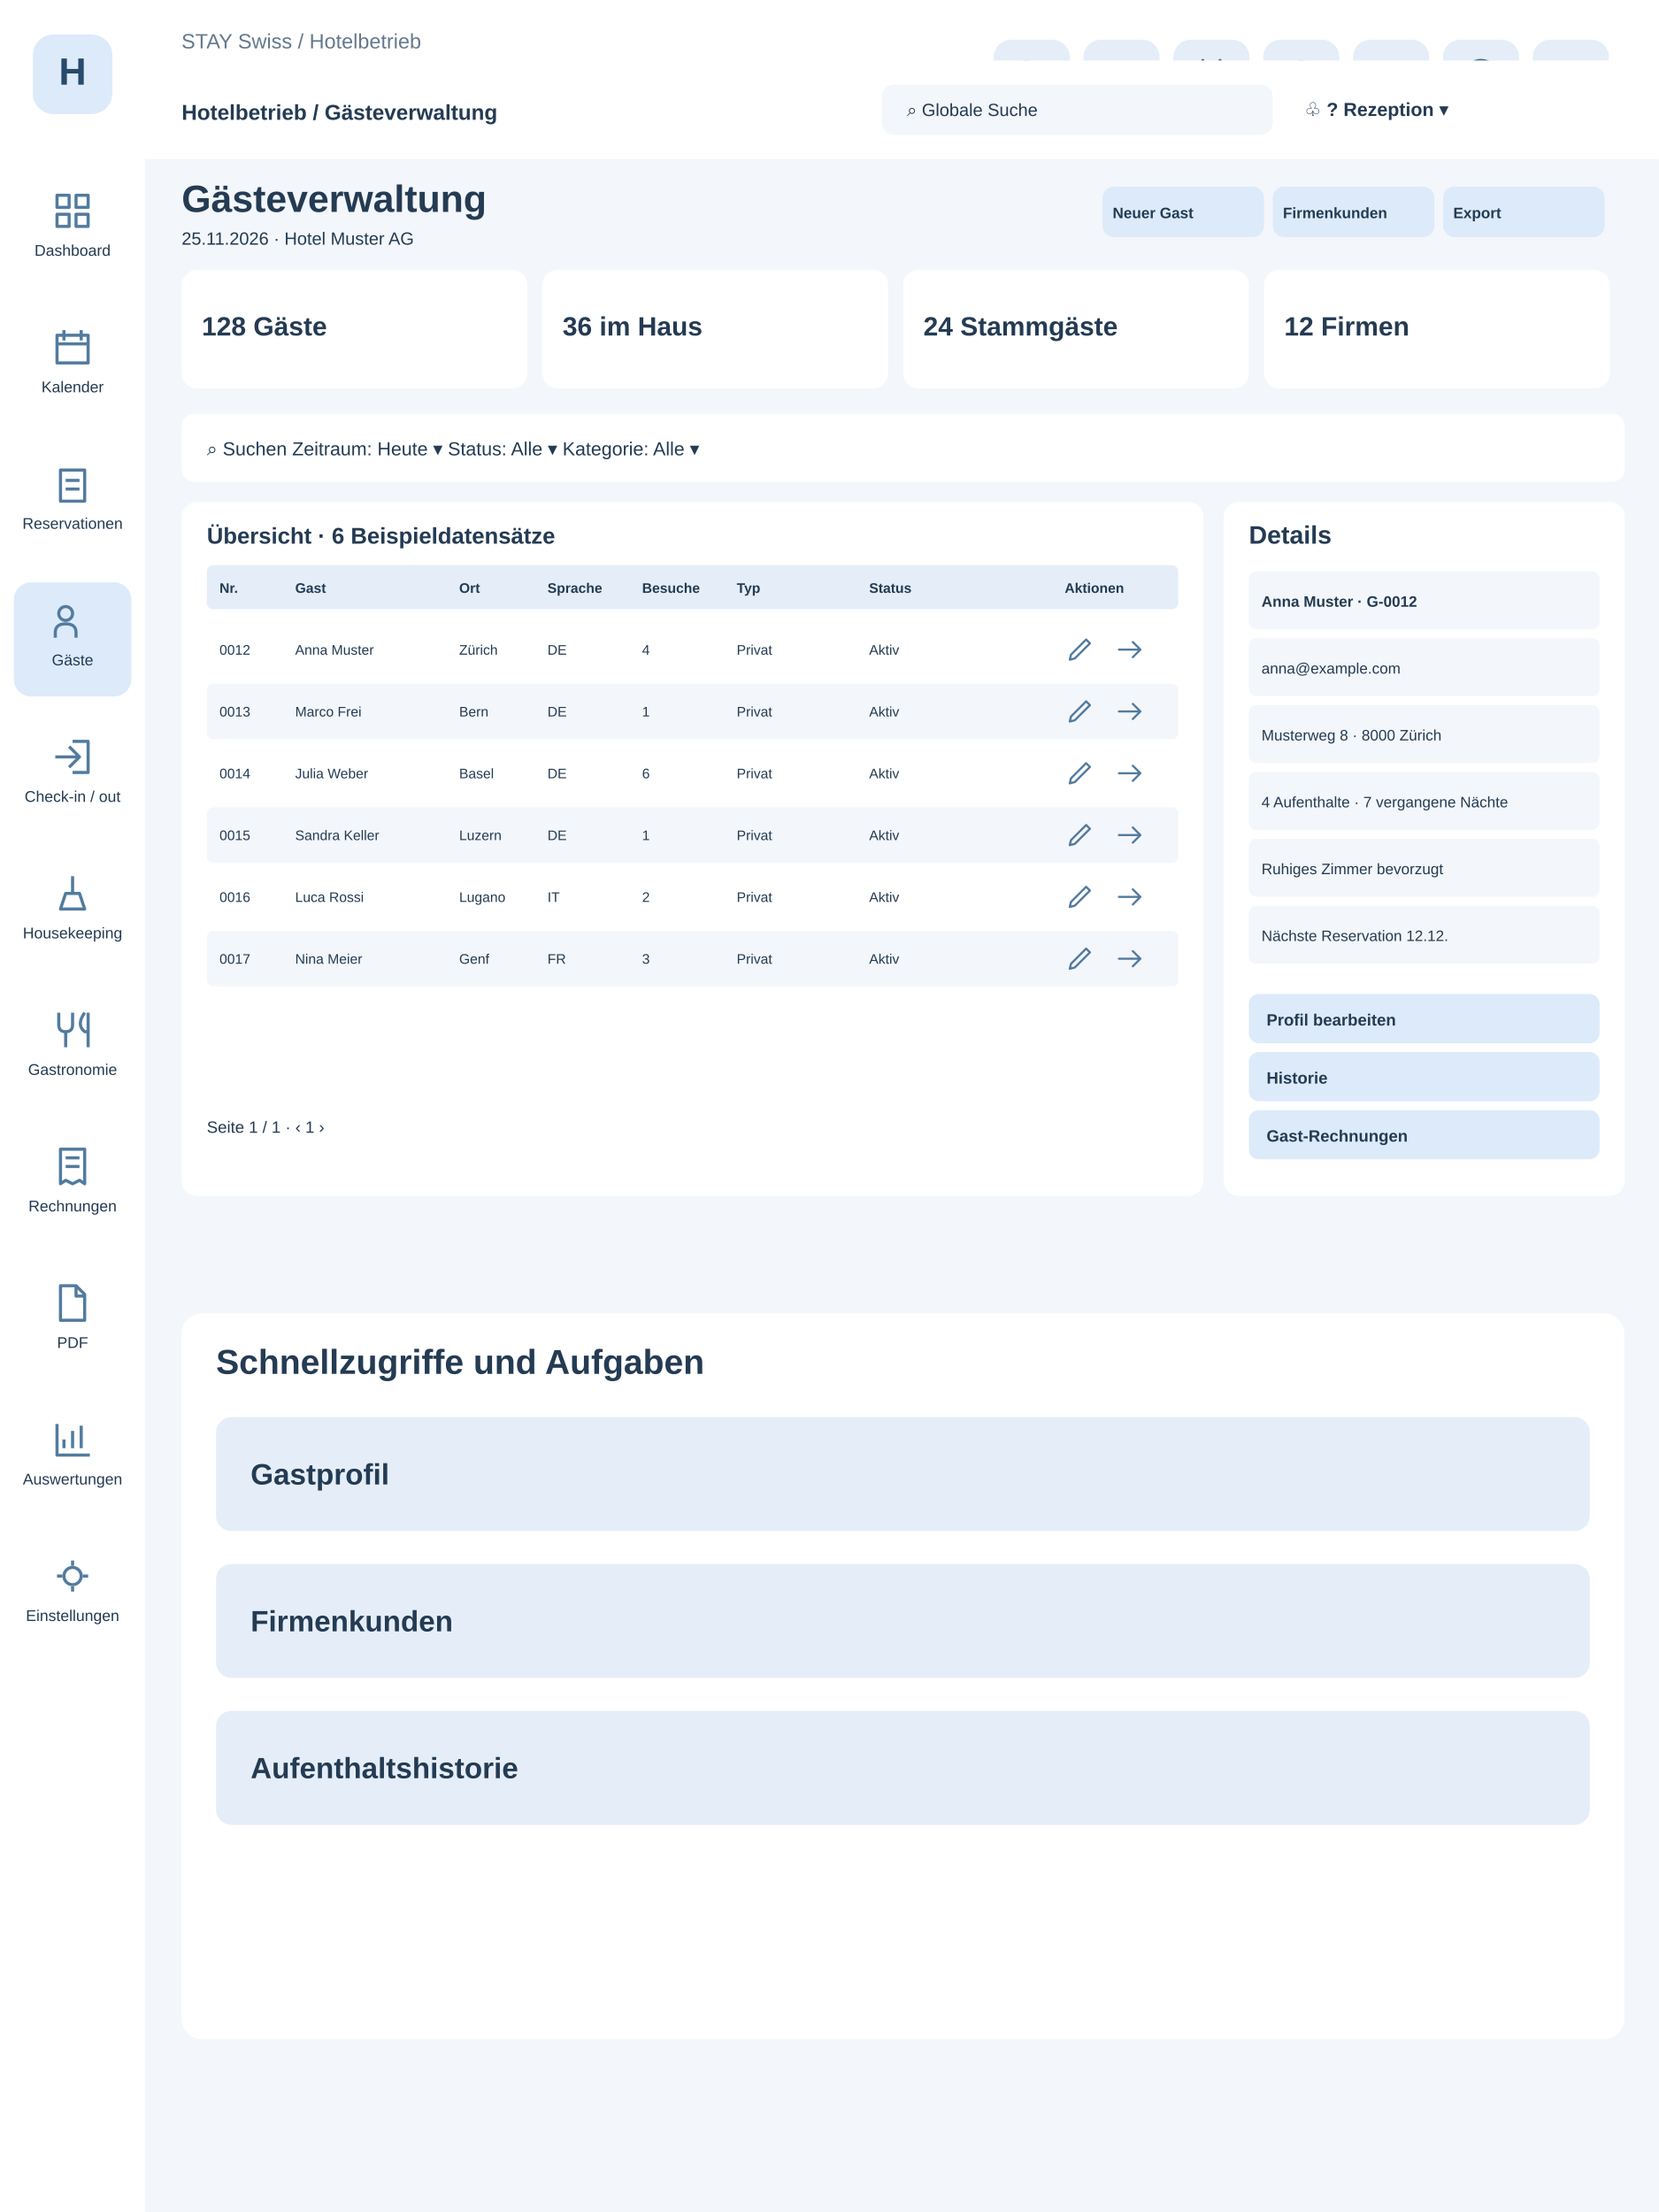
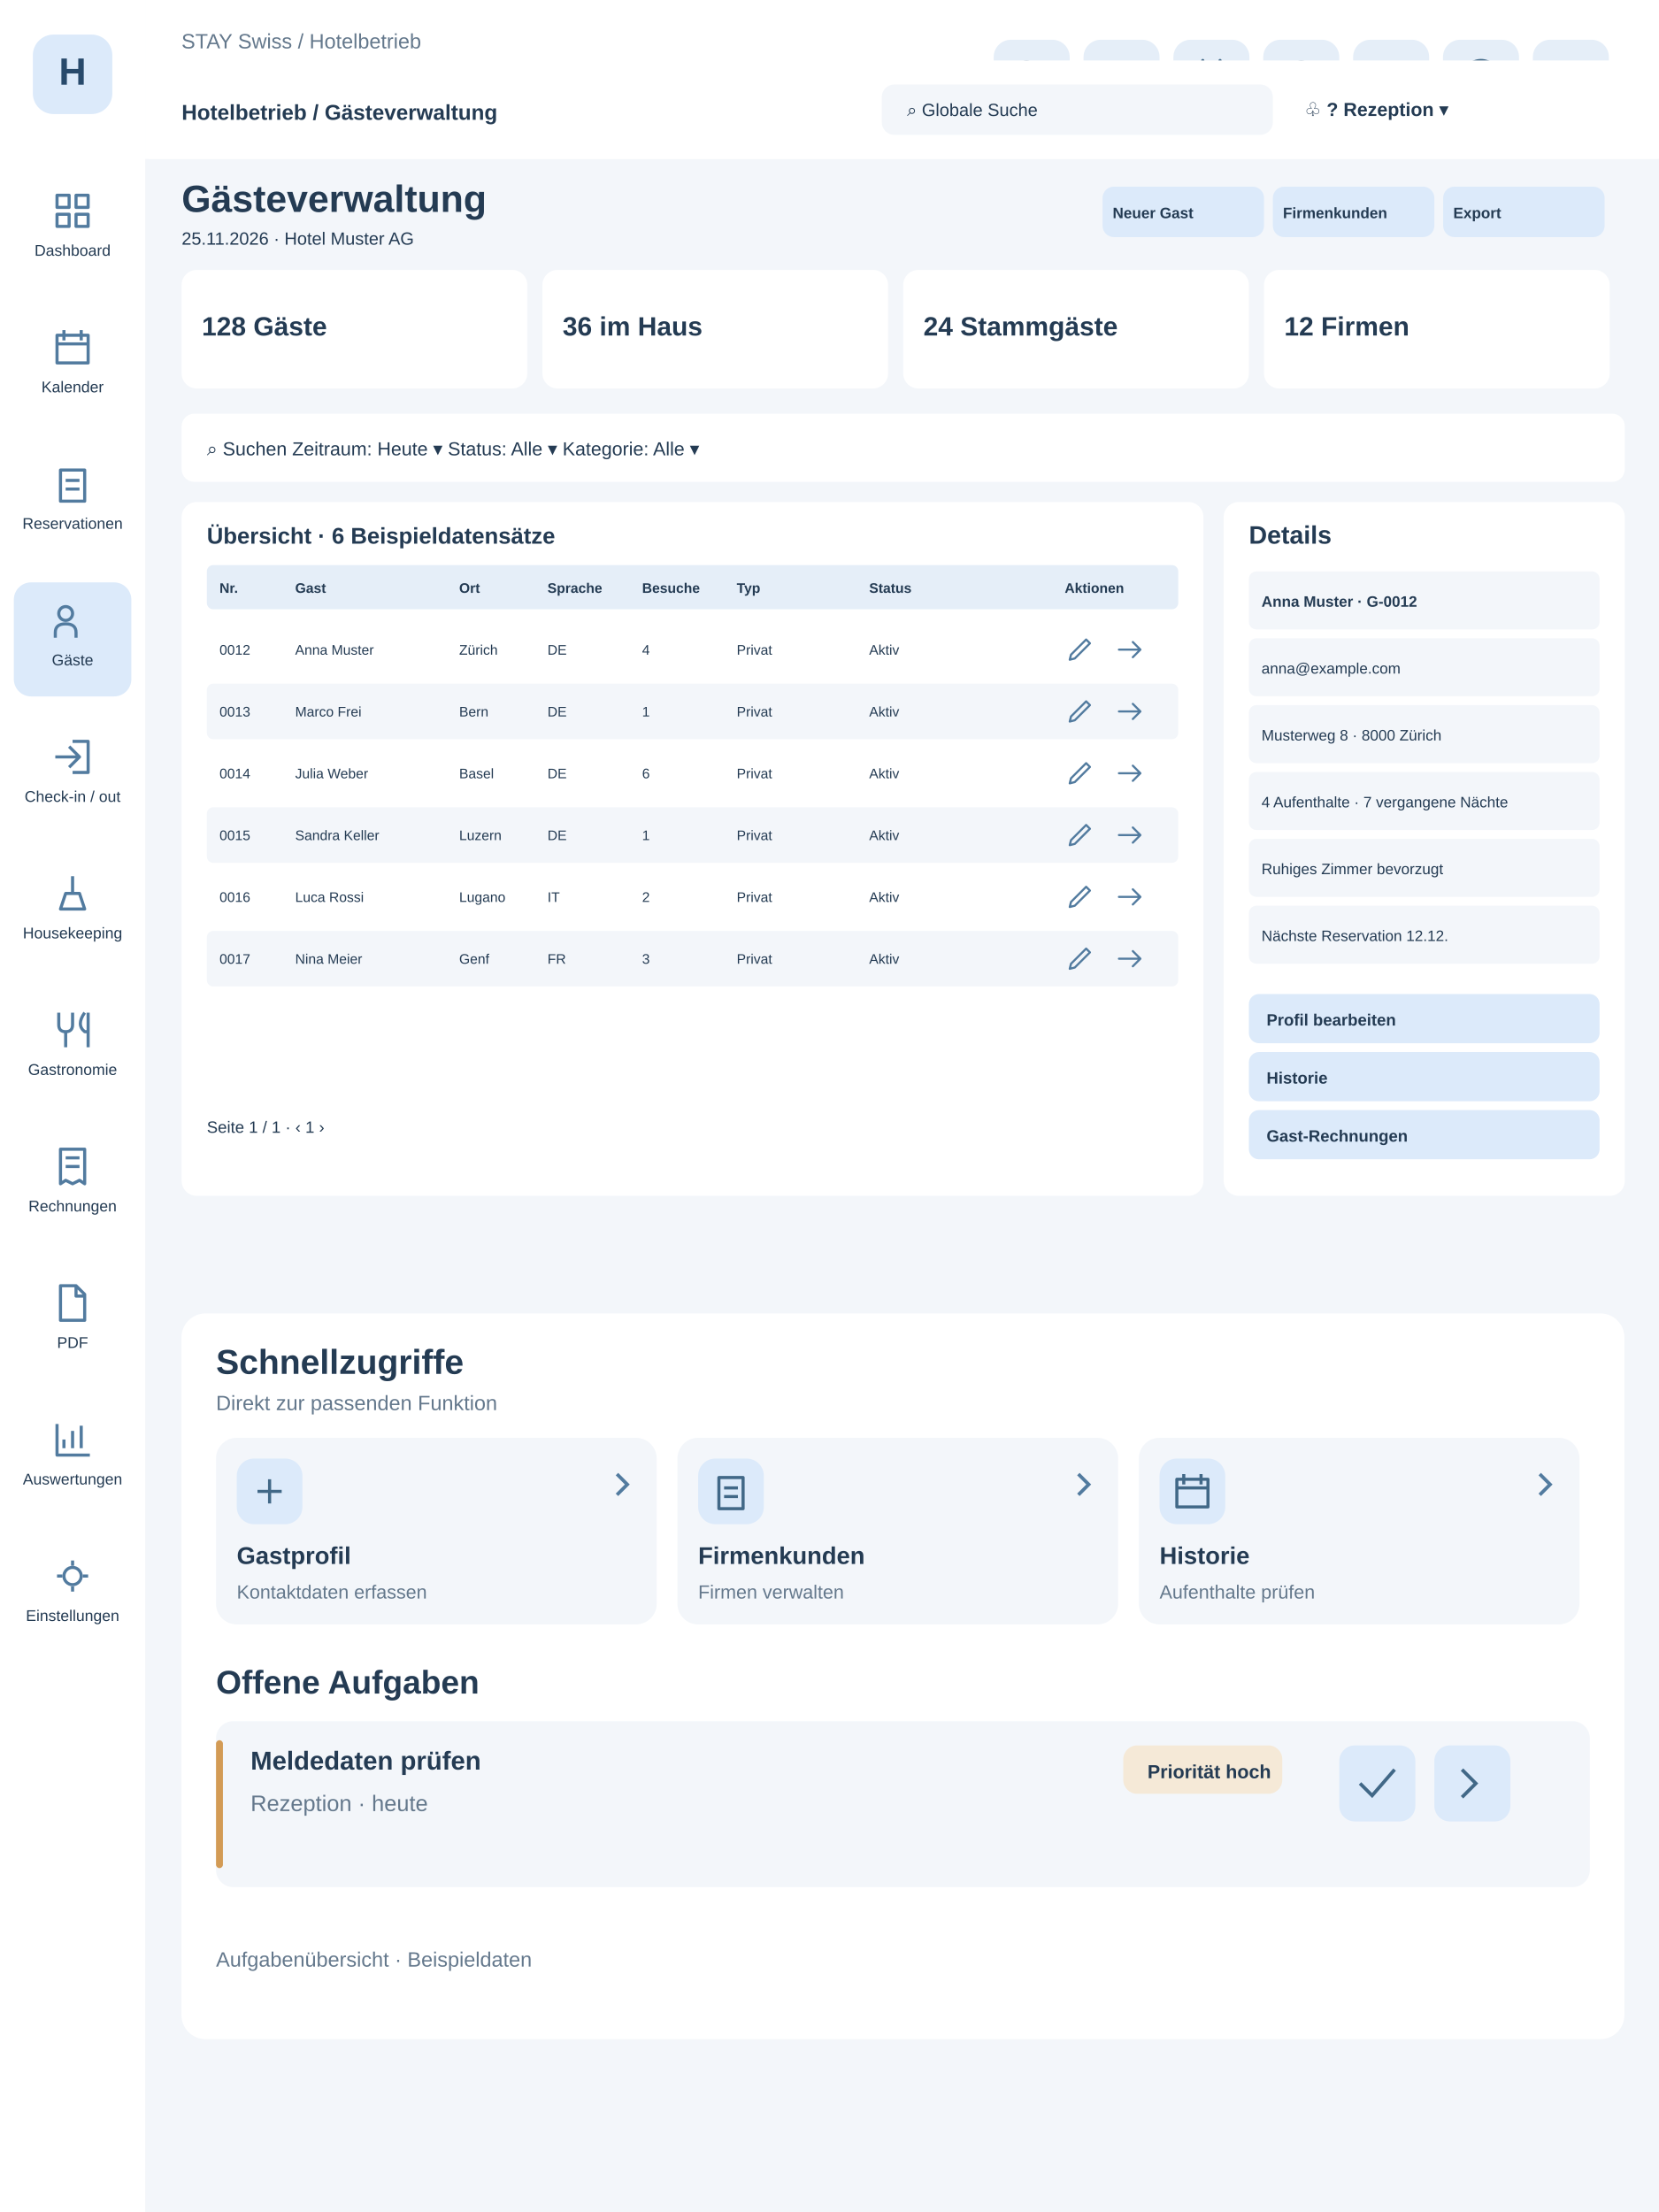
<svg xmlns="http://www.w3.org/2000/svg" width="960" height="1280" viewBox="0 0 960 1280">
  <style>.nav:hover rect,.quick:hover rect{fill:#c5dff4}</style>
  <rect width="960" height="1280" fill="#f3f6fa" />
  <rect width="84" height="1280" fill="#fff" />
  <rect x="19" y="20" width="46" height="46" rx="12" fill="#dceafa" />
  <text x="42" y="49" text-anchor="middle" font-family="Arial" font-weight="700" font-size="22" fill="#284a6b">H</text>
  <g class="nav" tabindex="0">
    <rect x="8" y="100" width="68" height="66" rx="10" fill="#fff" />
    <g transform="translate(30,110)" stroke="#527b9f" stroke-width="1.8" fill="none" stroke-linejoin="round">
      <path d="M3 3h7v7H3zM14 3h7v7h-7zM3 14h7v7H3zM14 14h7v7h-7z" />
    </g>
    <text x="42" y="148" text-anchor="middle" font-family="Arial" font-size="9" fill="#243b53">Dashboard</text>
  </g>
  <g class="nav" tabindex="0">
    <rect x="8" y="179" width="68" height="66" rx="10" fill="#fff" />
    <g transform="translate(30,189)" stroke="#527b9f" stroke-width="1.8" fill="none" stroke-linejoin="round">
      <path d="M3 5h18v16H3zM7 2v6M17 2v6M3 10h18" />
    </g>
    <text x="42" y="227" text-anchor="middle" font-family="Arial" font-size="9" fill="#243b53">Kalender</text>
  </g>
  <g class="nav" tabindex="0">
    <rect x="8" y="258" width="68" height="66" rx="10" fill="#fff" />
    <g transform="translate(30,268)" stroke="#527b9f" stroke-width="1.8" fill="none" stroke-linejoin="round">
      <path d="M5 4h14v18H5zM8 10h8M8 15h8" />
    </g>
    <text x="42" y="306" text-anchor="middle" font-family="Arial" font-size="9" fill="#243b53">Reservationen</text>
  </g>
  <g class="nav" tabindex="0">
    <rect x="8" y="337" width="68" height="66" rx="10" fill="#dceafa" />
    <g transform="translate(30,347)" stroke="#527b9f" stroke-width="1.8" fill="none" stroke-linejoin="round">
      <path d="M8 12a4 4 0 1 0 0-8a4 4 0 1 0 0 8M2 22v-3q0-5 6-5t6 5v3" />
    </g>
    <text x="42" y="385" text-anchor="middle" font-family="Arial" font-size="9" fill="#243b53">Gäste</text>
  </g>
  <g class="nav" tabindex="0">
    <rect x="8" y="416" width="68" height="66" rx="10" fill="#fff" />
    <g transform="translate(30,426)" stroke="#527b9f" stroke-width="1.8" fill="none" stroke-linejoin="round">
      <path d="M12 3h9v18h-9M2 12h14M10 6l6 6-6 6" />
    </g>
    <text x="42" y="464" text-anchor="middle" font-family="Arial" font-size="9" fill="#243b53">Check-in / out</text>
  </g>
  <g class="nav" tabindex="0">
    <rect x="8" y="495" width="68" height="66" rx="10" fill="#fff" />
    <g transform="translate(30,505)" stroke="#527b9f" stroke-width="1.8" fill="none" stroke-linejoin="round">
      <path d="M5 21h14l-3-9H8zM12 12V2" />
    </g>
    <text x="42" y="543" text-anchor="middle" font-family="Arial" font-size="9" fill="#243b53">Housekeeping</text>
  </g>
  <g class="nav" tabindex="0">
    <rect x="8" y="574" width="68" height="66" rx="10" fill="#fff" />
    <g transform="translate(30,584)" stroke="#527b9f" stroke-width="1.8" fill="none" stroke-linejoin="round">
      <path d="M4 2v7q0 4 4 4t4-4V2M8 13v9M19 2q-5 7 0 11h2M21 2v20" />
    </g>
    <text x="42" y="622" text-anchor="middle" font-family="Arial" font-size="9" fill="#243b53">Gastronomie</text>
  </g>
  <g class="nav" tabindex="0">
    <rect x="8" y="653" width="68" height="66" rx="10" fill="#fff" />
    <g transform="translate(30,663)" stroke="#527b9f" stroke-width="1.8" fill="none" stroke-linejoin="round">
      <path d="M5 2h14v20l-3-2-4 2-4-2-3 2zM8 7h8M8 12h8" />
    </g>
    <text x="42" y="701" text-anchor="middle" font-family="Arial" font-size="9" fill="#243b53">Rechnungen</text>
  </g>
  <g class="nav" tabindex="0">
    <rect x="8" y="732" width="68" height="66" rx="10" fill="#fff" />
    <g transform="translate(30,742)" stroke="#527b9f" stroke-width="1.8" fill="none" stroke-linejoin="round">
      <path d="M5 2h9l5 5v15H5zM14 2v6h5" />
    </g>
    <text x="42" y="780" text-anchor="middle" font-family="Arial" font-size="9" fill="#243b53">PDF</text>
  </g>
  <g class="nav" tabindex="0">
    <rect x="8" y="811" width="68" height="66" rx="10" fill="#fff" />
    <g transform="translate(30,821)" stroke="#527b9f" stroke-width="1.8" fill="none" stroke-linejoin="round">
      <path d="M3 3v18h19M7 17v-5M12 17V7M17 17V4" />
    </g>
    <text x="42" y="859" text-anchor="middle" font-family="Arial" font-size="9" fill="#243b53">Auswertungen</text>
  </g>
  <g class="nav" tabindex="0">
    <rect x="8" y="890" width="68" height="66" rx="10" fill="#fff" />
    <g transform="translate(30,900)" stroke="#527b9f" stroke-width="1.8" fill="none" stroke-linejoin="round">
      <path d="M12 3v3M12 18v3M3 12h3M18 12h3M12 7a5 5 0 1 0 0 10a5 5 0 1 0 0-10" />
    </g>
    <text x="42" y="938" text-anchor="middle" font-family="Arial" font-size="9" fill="#243b53">Einstellungen</text>
  </g>
  <rect x="84" width="876" height="92" fill="#fff" />
  <text x="105" y="28" font-family="Arial" font-size="12" fill="#64788c">STAY Swiss / Hotelbetrieb</text>
  <text x="105" y="58" font-family="Arial" font-size="23" font-weight="700" fill="#243b53">Gästeverwaltung</text>
  <g class="quick" tabindex="0">
    <rect x="575" y="23" width="44" height="44" rx="10" fill="#e5eef8" />
    <g transform="translate(585,33)" stroke="#416887" stroke-width="1.8" fill="none" stroke-linecap="round" stroke-linejoin="round">
      <path d="M14 14l6 6M15 9a6 6 0 1 0-12 0a6 6 0 1 0 12 0" />
    </g>
  </g>
  <g class="quick" tabindex="0">
    <rect x="627" y="23" width="44" height="44" rx="10" fill="#e5eef8" />
    <g transform="translate(637,33)" stroke="#416887" stroke-width="1.8" fill="none" stroke-linecap="round" stroke-linejoin="round">
      <path d="M12 5v14M5 12h14" />
    </g>
  </g>
  <g class="quick" tabindex="0">
    <rect x="679" y="23" width="44" height="44" rx="10" fill="#e5eef8" />
    <g transform="translate(689,33)" stroke="#416887" stroke-width="1.8" fill="none" stroke-linecap="round" stroke-linejoin="round">
      <path d="M3 5h18v16H3zM7 2v6M17 2v6M3 10h18" />
    </g>
  </g>
  <g class="quick" tabindex="0">
    <rect x="731" y="23" width="44" height="44" rx="10" fill="#e5eef8" />
    <g transform="translate(741,33)" stroke="#416887" stroke-width="1.8" fill="none" stroke-linecap="round" stroke-linejoin="round">
      <path d="M12 3a7 7 0 0 0-7 7v5l-2 3h18l-2-3v-5a7 7 0 0 0-7-7M9 21h6" />
    </g>
  </g>
  <g class="quick" tabindex="0">
    <rect x="783" y="23" width="44" height="44" rx="10" fill="#e5eef8" />
    <g transform="translate(793,33)" stroke="#416887" stroke-width="1.8" fill="none" stroke-linecap="round" stroke-linejoin="round">
      <path d="M4 4h16v16H4zM8 4v6h8V4" />
    </g>
  </g>
  <g class="quick" tabindex="0">
    <rect x="835" y="23" width="44" height="44" rx="10" fill="#e5eef8" />
    <g transform="translate(845,33)" stroke="#416887" stroke-width="1.8" fill="none" stroke-linecap="round" stroke-linejoin="round">
      <path d="M12 2a10 10 0 1 0 0 20a10 10 0 1 0 0-20M9 8q3-4 6 0q1 3-3 5v2M12 18h.1" />
    </g>
  </g>
  <g class="quick" tabindex="0">
    <rect x="887" y="23" width="44" height="44" rx="10" fill="#e5eef8" />
    <g transform="translate(897,33)" stroke="#416887" stroke-width="1.8" fill="none" stroke-linecap="round" stroke-linejoin="round">
      <path d="M8 12a4 4 0 1 0 0-8a4 4 0 1 0 0 8M2 22v-3q0-5 6-5t6 5v3" />
    </g>
  </g>
  <g transform="translate(-92,35) scale(.73)">
    <rect x="244" y="0" width="1196" height="78" fill="#fff" rx="0" />
    <text x="270" y="47" font-family="Arial,sans-serif" font-size="17" font-weight="700" fill="#243b53">Hotelbetrieb / Gästeverwaltung</text>
    <rect x="825" y="19" width="310" height="40" fill="#f3f6fa" rx="10" />
    <text x="845" y="44" font-family="Arial,sans-serif" font-size="14" font-weight="400" fill="#243b53">⌕  Globale Suche</text>
    <text x="1160" y="44" font-family="Arial,sans-serif" font-size="15" font-weight="700" fill="#243b53">♧     ?     Rezeption ▾</text>
    <text x="270" y="120" font-family="Arial,sans-serif" font-size="30" font-weight="700" fill="#243b53">Gästeverwaltung</text>
    <text x="270" y="146" font-family="Arial,sans-serif" font-size="14" font-weight="400" fill="#243b53">25.11.2026 · Hotel Muster AG</text>
    <rect x="1000" y="100" width="128" height="40" fill="#dceafa" rx="9" />
    <text x="1008" y="125" font-family="Arial,sans-serif" font-size="12" font-weight="700" fill="#243b53">Neuer Gast</text>
    <rect x="1135" y="100" width="128" height="40" fill="#dceafa" rx="9" />
    <text x="1143" y="125" font-family="Arial,sans-serif" font-size="12" font-weight="700" fill="#243b53">Firmenkunden</text>
    <rect x="1270" y="100" width="128" height="40" fill="#dceafa" rx="9" />
    <text x="1278" y="125" font-family="Arial,sans-serif" font-size="12" font-weight="700" fill="#243b53">Export</text>
    <rect x="270" y="166" width="274" height="94" fill="#fff" rx="12" />
    <text x="286" y="218" font-family="Arial,sans-serif" font-size="21" font-weight="700" fill="#243b53">128 Gäste</text>
    <rect x="556" y="166" width="274" height="94" fill="#fff" rx="12" />
    <text x="572" y="218" font-family="Arial,sans-serif" font-size="21" font-weight="700" fill="#243b53">36 im Haus</text>
    <rect x="842" y="166" width="274" height="94" fill="#fff" rx="12" />
    <text x="858" y="218" font-family="Arial,sans-serif" font-size="21" font-weight="700" fill="#243b53">24 Stammgäste</text>
    <rect x="1128" y="166" width="274" height="94" fill="#fff" rx="12" />
    <text x="1144" y="218" font-family="Arial,sans-serif" font-size="21" font-weight="700" fill="#243b53">12 Firmen</text>
    <rect x="270" y="280" width="1144" height="54" fill="#fff" rx="10" />
    <text x="290" y="313" font-family="Arial,sans-serif" font-size="15" font-weight="400" fill="#243b53">⌕  Suchen                 Zeitraum: Heute ▾                 Status: Alle ▾                 Kategorie: Alle ▾</text>
    <rect x="270" y="350" width="810" height="550" fill="#fff" rx="12" />
    <rect x="1096" y="350" width="318" height="550" fill="#fff" rx="12" />
    <text x="290" y="383" font-family="Arial,sans-serif" font-size="18" font-weight="700" fill="#243b53">Übersicht · 6 Beispieldatensätze</text>
    <rect x="290" y="400" width="770" height="35" fill="#e5eef8" rx="5" />
    <text x="300" y="422" font-family="Arial,sans-serif" font-size="11" font-weight="700" fill="#243b53">Nr.</text>
    <text x="360" y="422" font-family="Arial,sans-serif" font-size="11" font-weight="700" fill="#243b53">Gast</text>
    <text x="490" y="422" font-family="Arial,sans-serif" font-size="11" font-weight="700" fill="#243b53">Ort</text>
    <text x="560" y="422" font-family="Arial,sans-serif" font-size="11" font-weight="700" fill="#243b53">Sprache</text>
    <text x="635" y="422" font-family="Arial,sans-serif" font-size="11" font-weight="700" fill="#243b53">Besuche</text>
    <text x="710" y="422" font-family="Arial,sans-serif" font-size="11" font-weight="700" fill="#243b53">Typ</text>
    <text x="815" y="422" font-family="Arial,sans-serif" font-size="11" font-weight="700" fill="#243b53">Status</text>
    <text x="970" y="422" font-family="Arial,sans-serif" font-size="11" font-weight="700" fill="#243b53">Aktionen</text>
    <rect x="290" y="445" width="770" height="44" fill="#fff" rx="5" />
    <text x="300" y="471" font-family="Arial,sans-serif" font-size="11" font-weight="400" fill="#243b53">0012</text>
    <text x="360" y="471" font-family="Arial,sans-serif" font-size="11" font-weight="400" fill="#243b53">Anna Muster</text>
    <text x="490" y="471" font-family="Arial,sans-serif" font-size="11" font-weight="400" fill="#243b53">Zürich</text>
    <text x="560" y="471" font-family="Arial,sans-serif" font-size="11" font-weight="400" fill="#243b53">DE</text>
    <text x="635" y="471" font-family="Arial,sans-serif" font-size="11" font-weight="400" fill="#243b53">4</text>
    <text x="710" y="471" font-family="Arial,sans-serif" font-size="11" font-weight="400" fill="#243b53">Privat</text>
    <text x="815" y="471" font-family="Arial,sans-serif" font-size="11" font-weight="400" fill="#243b53">Aktiv</text>
    <g transform="translate(970,455)" fill="none" stroke="#527b9f" stroke-width="1.7" stroke-linejoin="round" stroke-linecap="round">
      <path d="M4 20l4-1 12-12-3-3L5 16z" />
    </g>
    <g transform="translate(1010,455)" fill="none" stroke="#527b9f" stroke-width="1.7" stroke-linejoin="round" stroke-linecap="round">
      <path d="M3 12h17M14 6l6 6-6 6" />
    </g>
    <rect x="290" y="494" width="770" height="44" fill="#f3f6fa" rx="5" />
    <text x="300" y="520" font-family="Arial,sans-serif" font-size="11" font-weight="400" fill="#243b53">0013</text>
    <text x="360" y="520" font-family="Arial,sans-serif" font-size="11" font-weight="400" fill="#243b53">Marco Frei</text>
    <text x="490" y="520" font-family="Arial,sans-serif" font-size="11" font-weight="400" fill="#243b53">Bern</text>
    <text x="560" y="520" font-family="Arial,sans-serif" font-size="11" font-weight="400" fill="#243b53">DE</text>
    <text x="635" y="520" font-family="Arial,sans-serif" font-size="11" font-weight="400" fill="#243b53">1</text>
    <text x="710" y="520" font-family="Arial,sans-serif" font-size="11" font-weight="400" fill="#243b53">Privat</text>
    <text x="815" y="520" font-family="Arial,sans-serif" font-size="11" font-weight="400" fill="#243b53">Aktiv</text>
    <g transform="translate(970,504)" fill="none" stroke="#527b9f" stroke-width="1.7" stroke-linejoin="round" stroke-linecap="round">
      <path d="M4 20l4-1 12-12-3-3L5 16z" />
    </g>
    <g transform="translate(1010,504)" fill="none" stroke="#527b9f" stroke-width="1.7" stroke-linejoin="round" stroke-linecap="round">
      <path d="M3 12h17M14 6l6 6-6 6" />
    </g>
    <rect x="290" y="543" width="770" height="44" fill="#fff" rx="5" />
    <text x="300" y="569" font-family="Arial,sans-serif" font-size="11" font-weight="400" fill="#243b53">0014</text>
    <text x="360" y="569" font-family="Arial,sans-serif" font-size="11" font-weight="400" fill="#243b53">Julia Weber</text>
    <text x="490" y="569" font-family="Arial,sans-serif" font-size="11" font-weight="400" fill="#243b53">Basel</text>
    <text x="560" y="569" font-family="Arial,sans-serif" font-size="11" font-weight="400" fill="#243b53">DE</text>
    <text x="635" y="569" font-family="Arial,sans-serif" font-size="11" font-weight="400" fill="#243b53">6</text>
    <text x="710" y="569" font-family="Arial,sans-serif" font-size="11" font-weight="400" fill="#243b53">Privat</text>
    <text x="815" y="569" font-family="Arial,sans-serif" font-size="11" font-weight="400" fill="#243b53">Aktiv</text>
    <g transform="translate(970,553)" fill="none" stroke="#527b9f" stroke-width="1.7" stroke-linejoin="round" stroke-linecap="round">
      <path d="M4 20l4-1 12-12-3-3L5 16z" />
    </g>
    <g transform="translate(1010,553)" fill="none" stroke="#527b9f" stroke-width="1.7" stroke-linejoin="round" stroke-linecap="round">
      <path d="M3 12h17M14 6l6 6-6 6" />
    </g>
    <rect x="290" y="592" width="770" height="44" fill="#f3f6fa" rx="5" />
    <text x="300" y="618" font-family="Arial,sans-serif" font-size="11" font-weight="400" fill="#243b53">0015</text>
    <text x="360" y="618" font-family="Arial,sans-serif" font-size="11" font-weight="400" fill="#243b53">Sandra Keller</text>
    <text x="490" y="618" font-family="Arial,sans-serif" font-size="11" font-weight="400" fill="#243b53">Luzern</text>
    <text x="560" y="618" font-family="Arial,sans-serif" font-size="11" font-weight="400" fill="#243b53">DE</text>
    <text x="635" y="618" font-family="Arial,sans-serif" font-size="11" font-weight="400" fill="#243b53">1</text>
    <text x="710" y="618" font-family="Arial,sans-serif" font-size="11" font-weight="400" fill="#243b53">Privat</text>
    <text x="815" y="618" font-family="Arial,sans-serif" font-size="11" font-weight="400" fill="#243b53">Aktiv</text>
    <g transform="translate(970,602)" fill="none" stroke="#527b9f" stroke-width="1.7" stroke-linejoin="round" stroke-linecap="round">
      <path d="M4 20l4-1 12-12-3-3L5 16z" />
    </g>
    <g transform="translate(1010,602)" fill="none" stroke="#527b9f" stroke-width="1.7" stroke-linejoin="round" stroke-linecap="round">
      <path d="M3 12h17M14 6l6 6-6 6" />
    </g>
    <rect x="290" y="641" width="770" height="44" fill="#fff" rx="5" />
    <text x="300" y="667" font-family="Arial,sans-serif" font-size="11" font-weight="400" fill="#243b53">0016</text>
    <text x="360" y="667" font-family="Arial,sans-serif" font-size="11" font-weight="400" fill="#243b53">Luca Rossi</text>
    <text x="490" y="667" font-family="Arial,sans-serif" font-size="11" font-weight="400" fill="#243b53">Lugano</text>
    <text x="560" y="667" font-family="Arial,sans-serif" font-size="11" font-weight="400" fill="#243b53">IT</text>
    <text x="635" y="667" font-family="Arial,sans-serif" font-size="11" font-weight="400" fill="#243b53">2</text>
    <text x="710" y="667" font-family="Arial,sans-serif" font-size="11" font-weight="400" fill="#243b53">Privat</text>
    <text x="815" y="667" font-family="Arial,sans-serif" font-size="11" font-weight="400" fill="#243b53">Aktiv</text>
    <g transform="translate(970,651)" fill="none" stroke="#527b9f" stroke-width="1.7" stroke-linejoin="round" stroke-linecap="round">
      <path d="M4 20l4-1 12-12-3-3L5 16z" />
    </g>
    <g transform="translate(1010,651)" fill="none" stroke="#527b9f" stroke-width="1.7" stroke-linejoin="round" stroke-linecap="round">
      <path d="M3 12h17M14 6l6 6-6 6" />
    </g>
    <rect x="290" y="690" width="770" height="44" fill="#f3f6fa" rx="5" />
    <text x="300" y="716" font-family="Arial,sans-serif" font-size="11" font-weight="400" fill="#243b53">0017</text>
    <text x="360" y="716" font-family="Arial,sans-serif" font-size="11" font-weight="400" fill="#243b53">Nina Meier</text>
    <text x="490" y="716" font-family="Arial,sans-serif" font-size="11" font-weight="400" fill="#243b53">Genf</text>
    <text x="560" y="716" font-family="Arial,sans-serif" font-size="11" font-weight="400" fill="#243b53">FR</text>
    <text x="635" y="716" font-family="Arial,sans-serif" font-size="11" font-weight="400" fill="#243b53">3</text>
    <text x="710" y="716" font-family="Arial,sans-serif" font-size="11" font-weight="400" fill="#243b53">Privat</text>
    <text x="815" y="716" font-family="Arial,sans-serif" font-size="11" font-weight="400" fill="#243b53">Aktiv</text>
    <g transform="translate(970,700)" fill="none" stroke="#527b9f" stroke-width="1.7" stroke-linejoin="round" stroke-linecap="round">
      <path d="M4 20l4-1 12-12-3-3L5 16z" />
    </g>
    <g transform="translate(1010,700)" fill="none" stroke="#527b9f" stroke-width="1.7" stroke-linejoin="round" stroke-linecap="round">
      <path d="M3 12h17M14 6l6 6-6 6" />
    </g>
    <text x="290" y="850" font-family="Arial,sans-serif" font-size="13" font-weight="400" fill="#243b53">Seite 1 / 1 · ‹  1  ›</text>
    <text x="1116" y="383" font-family="Arial,sans-serif" font-size="20" font-weight="700" fill="#243b53">Details</text>
    <rect x="1116" y="405" width="278" height="46" fill="#f3f6fa" rx="6" />
    <text x="1126" y="433" font-family="Arial,sans-serif" font-size="12" font-weight="700" fill="#243b53">Anna Muster · G-0012</text>
    <rect x="1116" y="458" width="278" height="46" fill="#f3f6fa" rx="6" />
    <text x="1126" y="486" font-family="Arial,sans-serif" font-size="12" font-weight="400" fill="#243b53">anna@example.com</text>
    <rect x="1116" y="511" width="278" height="46" fill="#f3f6fa" rx="6" />
    <text x="1126" y="539" font-family="Arial,sans-serif" font-size="12" font-weight="400" fill="#243b53">Musterweg 8 · 8000 Zürich</text>
    <rect x="1116" y="564" width="278" height="46" fill="#f3f6fa" rx="6" />
    <text x="1126" y="592" font-family="Arial,sans-serif" font-size="12" font-weight="400" fill="#243b53">4 Aufenthalte · 7 vergangene Nächte</text>
    <rect x="1116" y="617" width="278" height="46" fill="#f3f6fa" rx="6" />
    <text x="1126" y="645" font-family="Arial,sans-serif" font-size="12" font-weight="400" fill="#243b53">Ruhiges Zimmer bevorzugt</text>
    <rect x="1116" y="670" width="278" height="46" fill="#f3f6fa" rx="6" />
    <text x="1126" y="698" font-family="Arial,sans-serif" font-size="12" font-weight="400" fill="#243b53">Nächste Reservation 12.12.</text>
    <rect x="1116" y="740" width="278" height="39" fill="#dceafa" rx="8" />
    <text x="1130" y="765" font-family="Arial,sans-serif" font-size="13" font-weight="700" fill="#243b53">Profil bearbeiten</text>
    <rect x="1116" y="786" width="278" height="39" fill="#dceafa" rx="8" />
    <text x="1130" y="811" font-family="Arial,sans-serif" font-size="13" font-weight="700" fill="#243b53">Historie</text>
    <rect x="1116" y="832" width="278" height="39" fill="#dceafa" rx="8" />
    <text x="1130" y="857" font-family="Arial,sans-serif" font-size="13" font-weight="700" fill="#243b53">Gast-Rechnungen</text>
  </g>
-   <rect x="105" y="760" width="835" height="420" rx="12" fill="#fff" />
-   <text x="125" y="795" font-family="Arial" font-size="20" font-weight="700" fill="#243b53">Schnellzugriffe und Aufgaben</text>
-   <rect x="125" y="820" width="795" height="66" rx="9" fill="#e5eef8" />
-   <text x="145" y="859" font-family="Arial" font-size="17" font-weight="600" fill="#243b53">Gastprofil</text>
-   <rect x="125" y="905" width="795" height="66" rx="9" fill="#e5eef8" />
-   <text x="145" y="944" font-family="Arial" font-size="17" font-weight="600" fill="#243b53">Firmenkunden</text>
-   <rect x="125" y="990" width="795" height="66" rx="9" fill="#e5eef8" />
-   <text x="145" y="1029" font-family="Arial" font-size="17" font-weight="600" fill="#243b53">Aufenthaltshistorie</text>
+   <rect x="105" y="760" width="835" height="420" rx="14" fill="#fff" />
+   <text x="125" y="795" font-family="Arial" font-size="20" font-weight="700" fill="#243b53">Schnellzugriffe</text>
+   <text x="125" y="816" font-family="Arial" font-size="12" font-weight="400" fill="#64788c">Direkt zur passenden Funktion</text>
+   <g tabindex="0" class="quick">
+     <rect x="125" y="832" width="255" height="108" rx="12" fill="#f3f6fa" />
+     <rect x="137" y="844" width="38" height="38" rx="10" fill="#dceafa" />
+     <g transform="translate(144,851)" stroke="#416887" stroke-width="1.8" fill="none" stroke-linejoin="round">
+       <path d="M12 5v14M5 12h14" />
+     </g>
+     <text x="137" y="905" font-family="Arial" font-size="14" font-weight="700" fill="#243b53">Gastprofil</text>
+     <text x="137" y="925" font-family="Arial" font-size="11" font-weight="400" fill="#64788c">Kontaktdaten erfassen</text>
+     <path d="M357 853l6 6-6 6" stroke="#527b9f" fill="none" stroke-width="2" />
+   </g>
+   <g tabindex="0" class="quick">
+     <rect x="392" y="832" width="255" height="108" rx="12" fill="#f3f6fa" />
+     <rect x="404" y="844" width="38" height="38" rx="10" fill="#dceafa" />
+     <g transform="translate(411,851)" stroke="#416887" stroke-width="1.8" fill="none" stroke-linejoin="round">
+       <path d="M5 4h14v18H5zM8 10h8M8 15h8" />
+     </g>
+     <text x="404" y="905" font-family="Arial" font-size="14" font-weight="700" fill="#243b53">Firmenkunden</text>
+     <text x="404" y="925" font-family="Arial" font-size="11" font-weight="400" fill="#64788c">Firmen verwalten</text>
+     <path d="M624 853l6 6-6 6" stroke="#527b9f" fill="none" stroke-width="2" />
+   </g>
+   <g tabindex="0" class="quick">
+     <rect x="659" y="832" width="255" height="108" rx="12" fill="#f3f6fa" />
+     <rect x="671" y="844" width="38" height="38" rx="10" fill="#dceafa" />
+     <g transform="translate(678,851)" stroke="#416887" stroke-width="1.8" fill="none" stroke-linejoin="round">
+       <path d="M3 5h18v16H3zM7 2v6M17 2v6M3 10h18" />
+     </g>
+     <text x="671" y="905" font-family="Arial" font-size="14" font-weight="700" fill="#243b53">Historie</text>
+     <text x="671" y="925" font-family="Arial" font-size="11" font-weight="400" fill="#64788c">Aufenthalte prüfen</text>
+     <path d="M891 853l6 6-6 6" stroke="#527b9f" fill="none" stroke-width="2" />
+   </g>
+   <text x="125" y="980" font-family="Arial" font-size="19" font-weight="700" fill="#243b53">Offene Aufgaben</text>
+   <rect x="125" y="996" width="795" height="96" rx="10" fill="#f3f6fa" />
+   <rect x="125" y="1007" width="4" height="74" rx="2" fill="#d39b55" />
+   <text x="145" y="1024" font-family="Arial" font-size="15" font-weight="700" fill="#243b53">Meldedaten prüfen</text>
+   <text x="145" y="1048" font-family="Arial" font-size="13" font-weight="400" fill="#64788c">Rezeption · heute</text>
+   <rect x="650" y="1010" width="92" height="28" rx="8" fill="#f5e9d7" />
+   <text x="664" y="1029" font-family="Arial" font-size="11" font-weight="600" fill="#243b53">Priorität hoch</text>
+   <g tabindex="0">
+     <rect x="775" y="1010" width="44" height="44" rx="9" fill="#dceafa" />
+     <path d="M787 1032l7 7 13-15" stroke="#416887" fill="none" stroke-width="2" />
+   </g>
+   <g tabindex="0">
+     <rect x="830" y="1010" width="44" height="44" rx="9" fill="#dceafa" />
+     <path d="M846 1024l8 8-8 8" stroke="#416887" fill="none" stroke-width="2" />
+   </g>
+   <text x="125" y="1138" font-family="Arial" font-size="12" font-weight="400" fill="#64788c">Aufgabenübersicht · Beispieldaten</text>
</svg>
